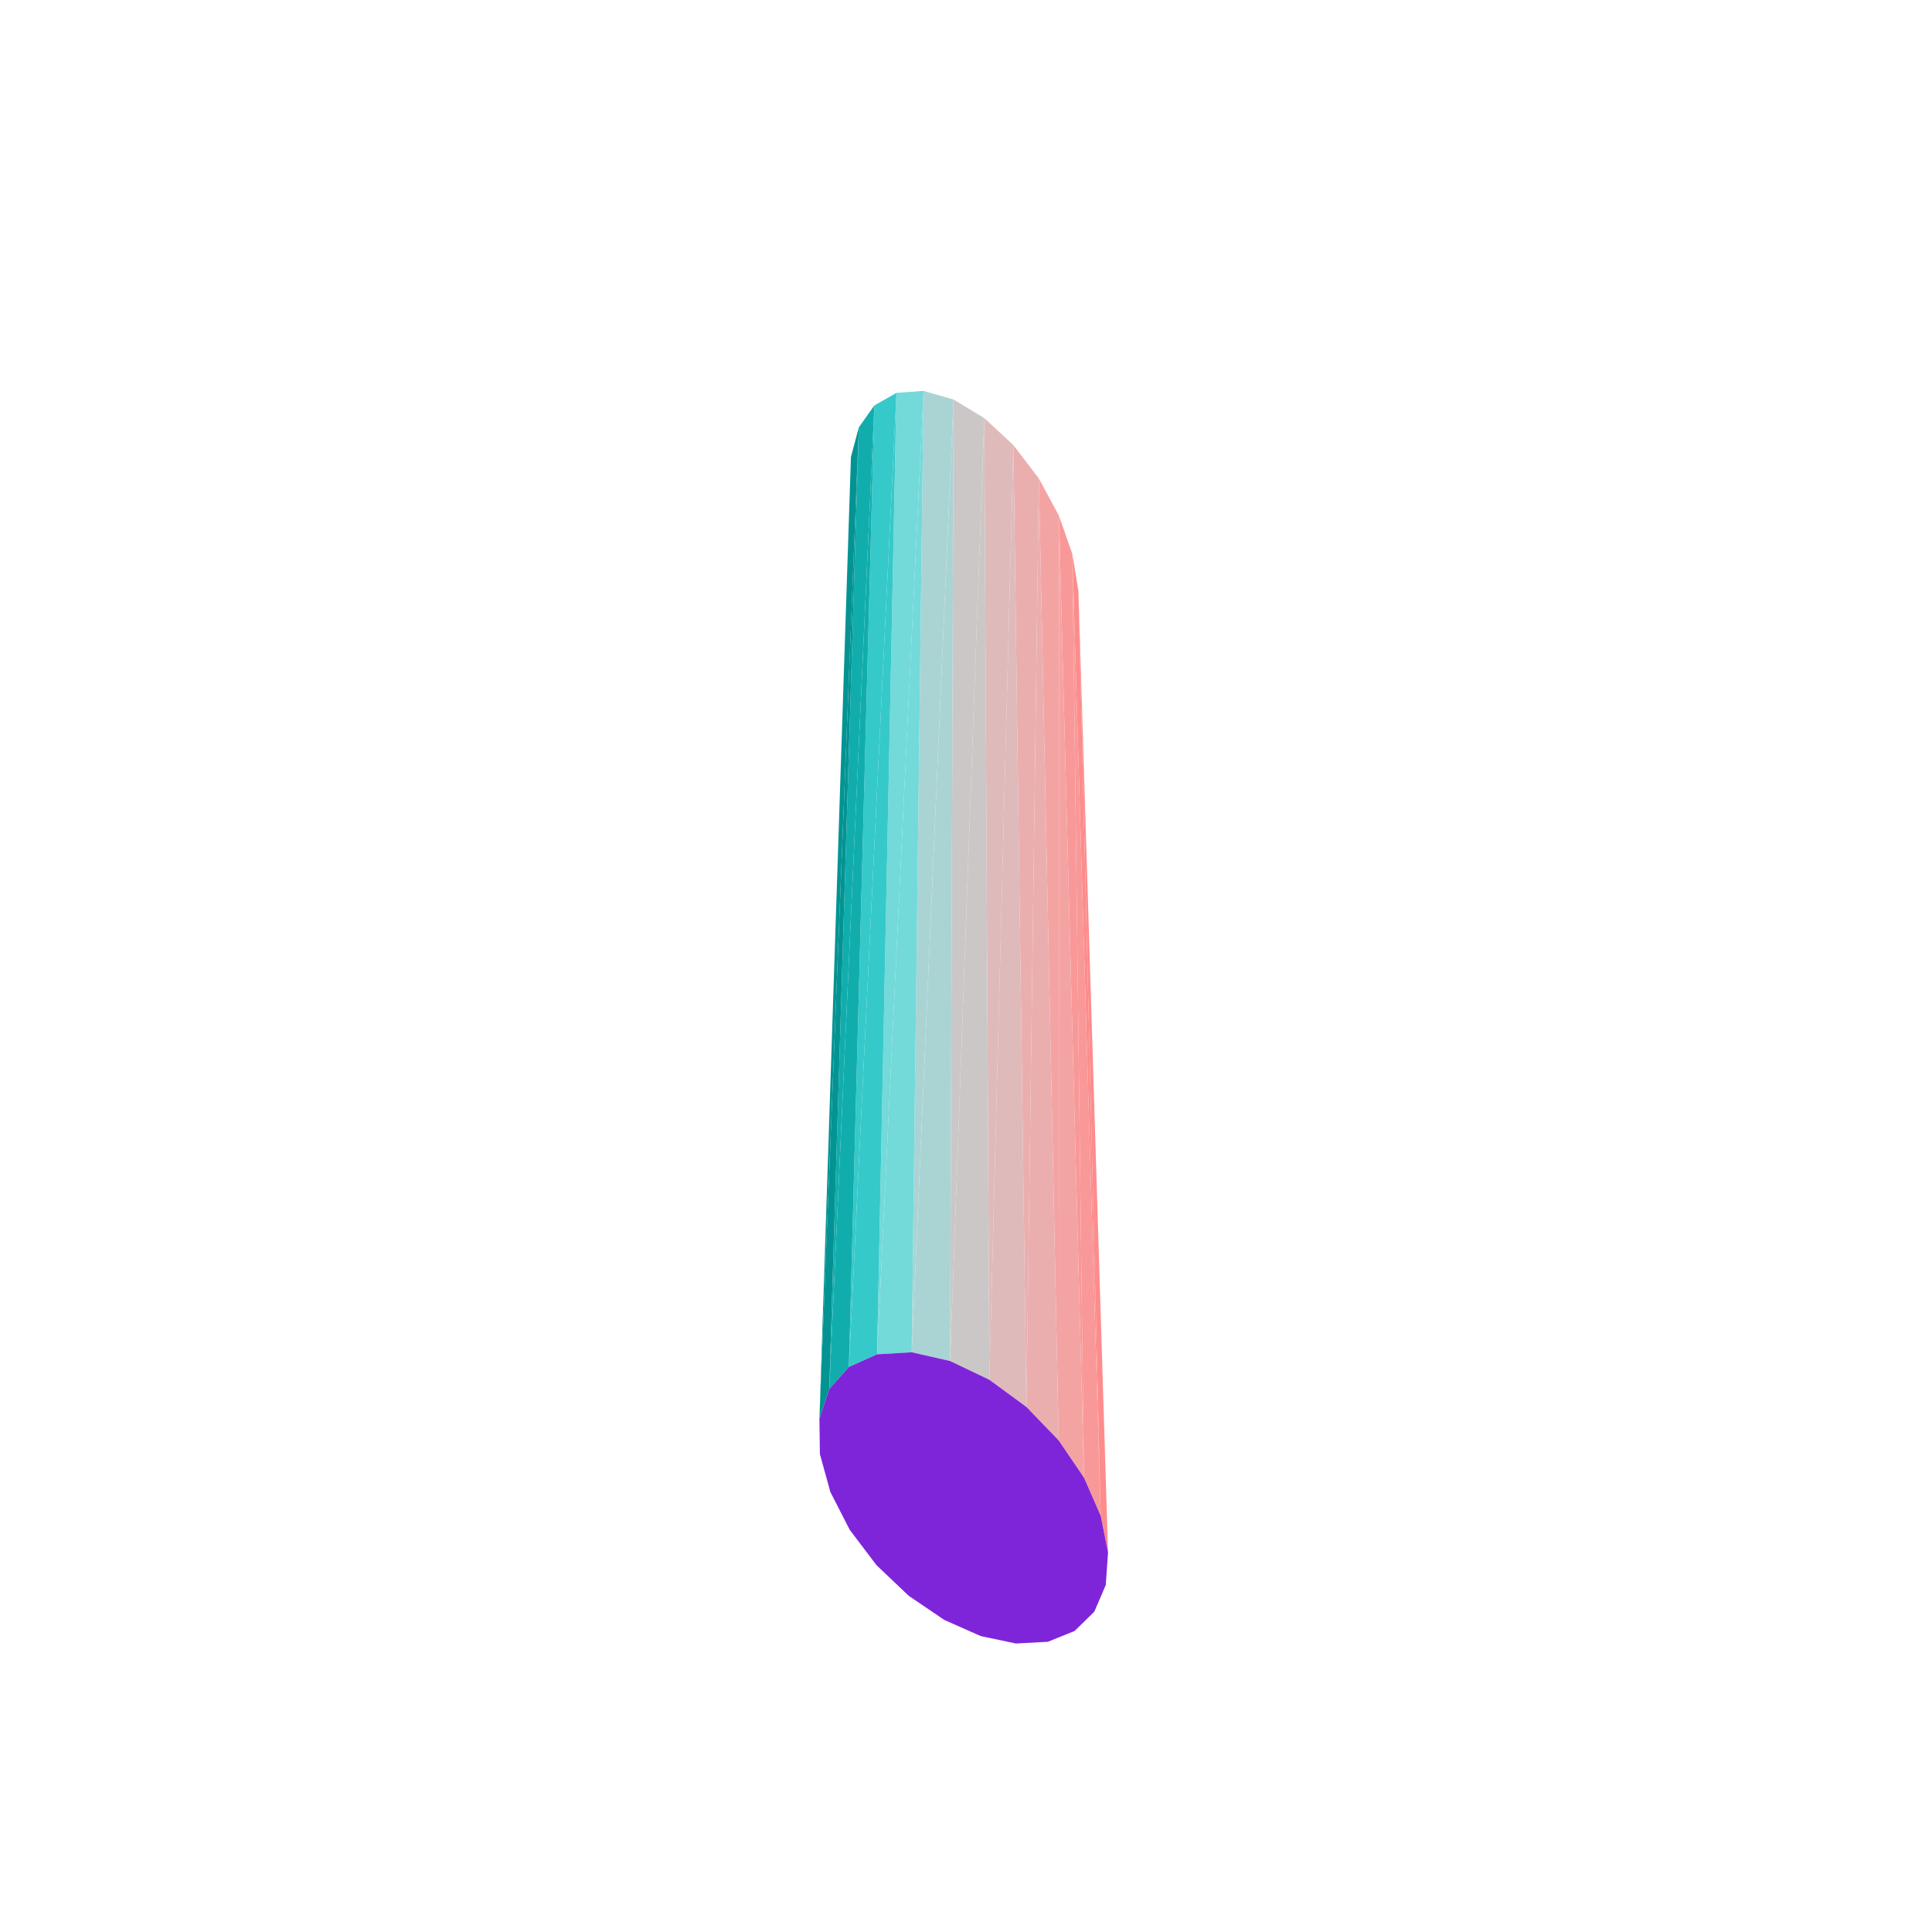
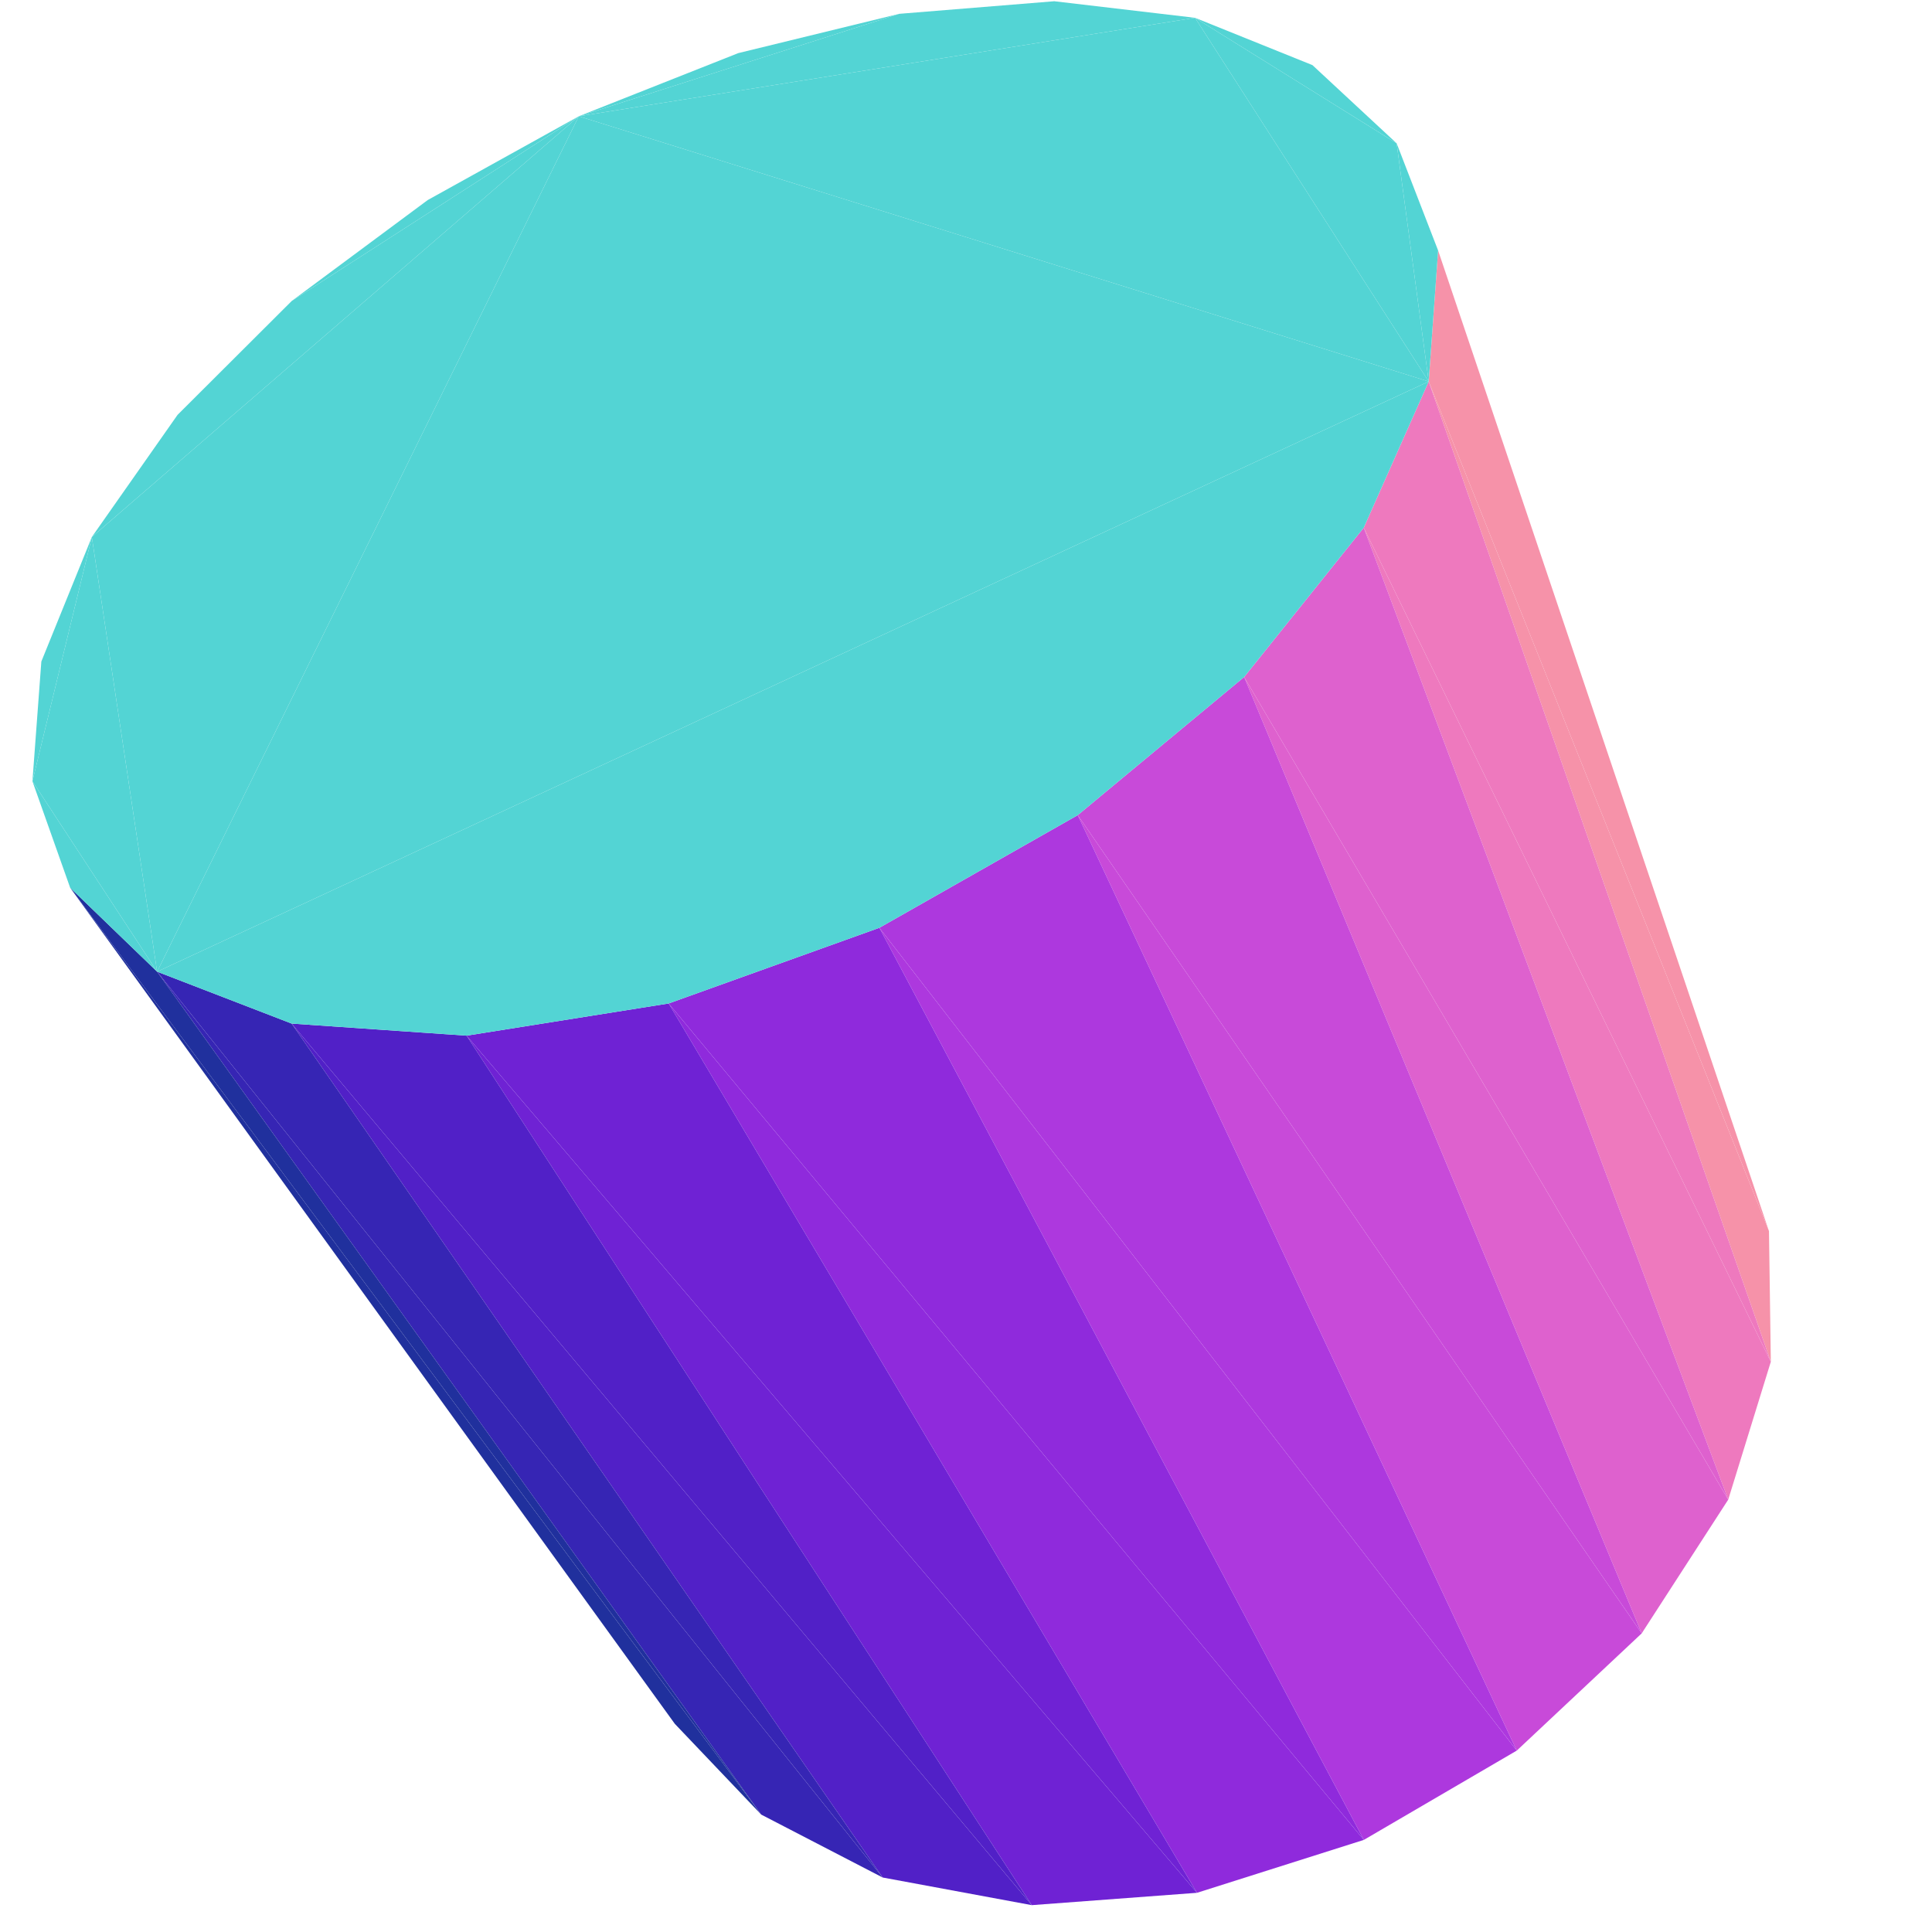
<svg xmlns="http://www.w3.org/2000/svg" viewBox="-250 -250 500 500" width="500" height="500">
-   <path d="M34.866,142.295L29.094,-97.017L27.534,-106.582z" style="fill:rgb(253,140,140)" />
-   <path d="M30.537,132.413L27.534,-106.582L24.059,-116.523z" style="fill:rgb(249,152,152)" />
-   <path d="M23.994,122.789L24.059,-116.523L18.862,-126.16z" style="fill:rgb(244,163,163)" />
-   <path d="M15.639,114.122L18.862,-126.16L12.27,-134.802z" style="fill:rgb(235,174,174)" />
-   <path d="M-37.934,117.218L-27.734,-139.404L-29.782,-131.719z" style="fill:rgb(3,147,147)" />
-   <path d="M6.038,107.079L12.27,-134.802L4.729,-141.799z" style="fill:rgb(223,186,186)" />
-   <path d="M-35.389,109.492L-23.715,-145.089L-27.734,-139.404z" style="fill:rgb(17,173,173)" />
-   <path d="M-4.115,102.225L4.729,-141.799L-3.219,-146.608z" style="fill:rgb(204,199,199)" />
-   <path d="M-30.301,103.76L-17.994,-148.322L-23.715,-145.089z" style="fill:rgb(54,201,201)" />
-   <path d="M-14.052,99.966L-3.219,-146.608L-10.988,-148.842z" style="fill:rgb(170,212,212)" />
-   <path d="M-23.009,100.492L-10.988,-148.842L-17.994,-148.322z" style="fill:rgb(115,217,217)" />
-   <path d="M34.866,142.295L36.76,151.761L29.094,-97.017z" style="fill:rgb(253,140,140)" />
-   <path d="M30.537,132.413L34.866,142.295L27.534,-106.582z" style="fill:rgb(249,152,152)" />
-   <path d="M23.994,122.789L30.537,132.413L24.059,-116.523z" style="fill:rgb(244,163,163)" />
-   <path d="M15.639,114.122L23.994,122.789L18.862,-126.16z" style="fill:rgb(235,174,174)" />
-   <path d="M-37.934,117.218L-35.389,109.492L-27.734,-139.404z" style="fill:rgb(3,147,147)" />
-   <path d="M6.038,107.079L15.639,114.122L12.27,-134.802z" style="fill:rgb(223,186,186)" />
-   <path d="M-35.389,109.492L-30.301,103.76L-23.715,-145.089z" style="fill:rgb(17,173,173)" />
-   <path d="M-4.115,102.225L6.038,107.079L4.729,-141.799z" style="fill:rgb(204,199,199)" />
-   <path d="M-30.301,103.76L-23.009,100.492L-17.994,-148.322z" style="fill:rgb(54,201,201)" />
-   <path d="M-14.052,99.966L-4.115,102.225L-3.219,-146.608z" style="fill:rgb(170,212,212)" />
-   <path d="M-23.009,100.492L-14.052,99.966L-10.988,-148.842z" style="fill:rgb(115,217,217)" />
-   <path d="M23.994,122.789L12.927,175.337L21.19,174.89zM23.994,122.789L3.803,173.415L12.927,175.337zM23.994,122.789L21.19,174.89L28.092,172.101zM23.994,122.789L-5.637,169.228L3.803,173.415zM23.994,122.789L28.092,172.101L33.201,167.114zM23.994,122.789L-14.815,163L-5.637,169.228zM23.994,122.789L33.201,167.114L36.17,160.203zM23.994,122.789L-23.151,155.078L-14.815,163zM23.994,122.789L36.17,160.203L36.76,151.761zM23.994,122.789L-30.083,145.93L-23.151,155.078zM23.994,122.789L36.76,151.761L34.866,142.295zM23.994,122.789L-35.105,136.128L-30.083,145.93zM23.994,122.789L34.866,142.295L30.537,132.413zM23.994,122.789L-37.811,126.325L-35.105,136.128zM23.994,122.789L-37.934,117.218L-37.811,126.325zM23.994,122.789L-35.389,109.492L-37.934,117.218zM23.994,122.789L15.639,114.122L6.038,107.079zM23.994,122.789L-30.301,103.76L-35.389,109.492zM23.994,122.789L6.038,107.079L-4.115,102.225zM23.994,122.789L-23.009,100.492L-30.301,103.76zM23.994,122.789L-4.115,102.225L-14.052,99.966zM23.994,122.789L-14.052,99.966L-23.009,100.492z" style="fill:rgb(127,37,217)" />
+   <path d="M-100.212,-219.912L-139.302,-198.23L-174.486,-172.123zM-17.275,-246.423L-58.939,-236.252L-100.212,-219.912z" style="fill:rgb(83,212,212)" />
+   <path d="M-52.999,219.613L-231.84,-20.248L-75.346,196.138z" style="fill:rgb(32,48,157)" />
+   <path d="M-100.212,-219.912L-174.486,-172.123L-226.232,-111.025zM59.274,-245.394L-17.275,-246.423L-100.212,-219.912zM-174.486,-172.123L-204.045,-142.639L-226.232,-111.025zM59.274,-245.394L22.843,-249.679L-17.275,-246.423z" style="fill:rgb(83,212,212)" />
+   <path d="M207.811,68.625L119.746,-151.269L208.288,102.419z" style="fill:rgb(246,146,169)" />
+   <path d="M-21.563,235.897L-209.341,1.466L-52.999,219.613z" style="fill:rgb(54,37,180)" />
+   <path d="M208.288,102.419L102.936,-113.431L197.264,138.103z" style="fill:rgb(238,121,190)" />
+   <path d="M17.024,243.05L-174.526,14.901L-21.563,235.897z" style="fill:rgb(81,32,199)" />
+   <path d="M-100.212,-219.912L-226.232,-111.025L-209.341,1.466zM-226.232,-111.025L-239.3,-78.8L-241.608,-47.813zM119.746,-151.269L59.274,-245.394L-100.212,-219.912z" style="fill:rgb(83,212,212)" />
+   <path d="M197.264,138.103L71.983,-74.787L174.873,172.713z" style="fill:rgb(222,97,206)" />
+   <path d="M59.785,239.855L-129.247,18.025L17.024,243.05z" style="fill:rgb(111,34,212)" />
+   <path d="M111.452,-212.903L89.652,-233.151L59.274,-245.394z" style="fill:rgb(83,212,212)" />
+   <path d="M-52.999,219.613L-209.341,1.466L-231.84,-20.248z" style="fill:rgb(32,48,157)" />
+   <path d="M174.873,172.713L28.922,-39.042L142.541,203.05z" style="fill:rgb(200,74,217)" />
+   <path d="M102.964,226.163L-76.949,9.698L59.785,239.855z" style="fill:rgb(143,42,220)" />
+   <path d="M207.811,68.625L122.183,-185.173L119.746,-151.269z" style="fill:rgb(246,146,169)" />
+   <path d="M142.541,203.05L-22.417,-9.888L102.964,226.163z" style="fill:rgb(173,56,222)" />
+   <path d="M-226.232,-111.025L-241.608,-47.813L-209.341,1.466zM-209.341,1.466L119.746,-151.269L-100.212,-219.912z" style="fill:rgb(83,212,212)" />
+   <path d="M-21.563,235.897L-174.526,14.901L-209.341,1.466z" style="fill:rgb(54,37,180)" />
+   <path d="M119.746,-151.269L111.452,-212.903L59.274,-245.394z" style="fill:rgb(83,212,212)" />
+   <path d="M208.288,102.419L119.746,-151.269L102.936,-113.431z" style="fill:rgb(238,121,190)" />
+   <path d="M-241.608,-47.813L-231.84,-20.248L-209.341,1.466z" style="fill:rgb(83,212,212)" />
+   <path d="M17.024,243.05L-129.247,18.025L-174.526,14.901z" style="fill:rgb(81,32,199)" />
+   <path d="M197.264,138.103L102.936,-113.431L71.983,-74.787z" style="fill:rgb(222,97,206)" />
+   <path d="M119.746,-151.269L122.183,-185.173L111.452,-212.903z" style="fill:rgb(83,212,212)" />
+   <path d="M59.785,239.855L-76.949,9.698L-129.247,18.025z" style="fill:rgb(111,34,212)" />
+   <path d="M174.873,172.713L71.983,-74.787L28.922,-39.042z" style="fill:rgb(200,74,217)" />
+   <path d="M102.964,226.163L-22.417,-9.888L-76.949,9.698z" style="fill:rgb(143,42,220)" />
+   <path d="M142.541,203.05L28.922,-39.042L-22.417,-9.888z" style="fill:rgb(173,56,222)" />
+   <path d="M-209.341,1.466L-174.526,14.901L-129.247,18.025zM-209.341,1.466L-22.417,-9.888L119.746,-151.269zM71.983,-74.787L102.936,-113.431L119.746,-151.269zM-209.341,1.466L-129.247,18.025L-22.417,-9.888zM-22.417,-9.888L71.983,-74.787L119.746,-151.269zM-129.247,18.025L-76.949,9.698L-22.417,-9.888zM-22.417,-9.888L28.922,-39.042L71.983,-74.787z" style="fill:rgb(83,212,212)" />
</svg>
